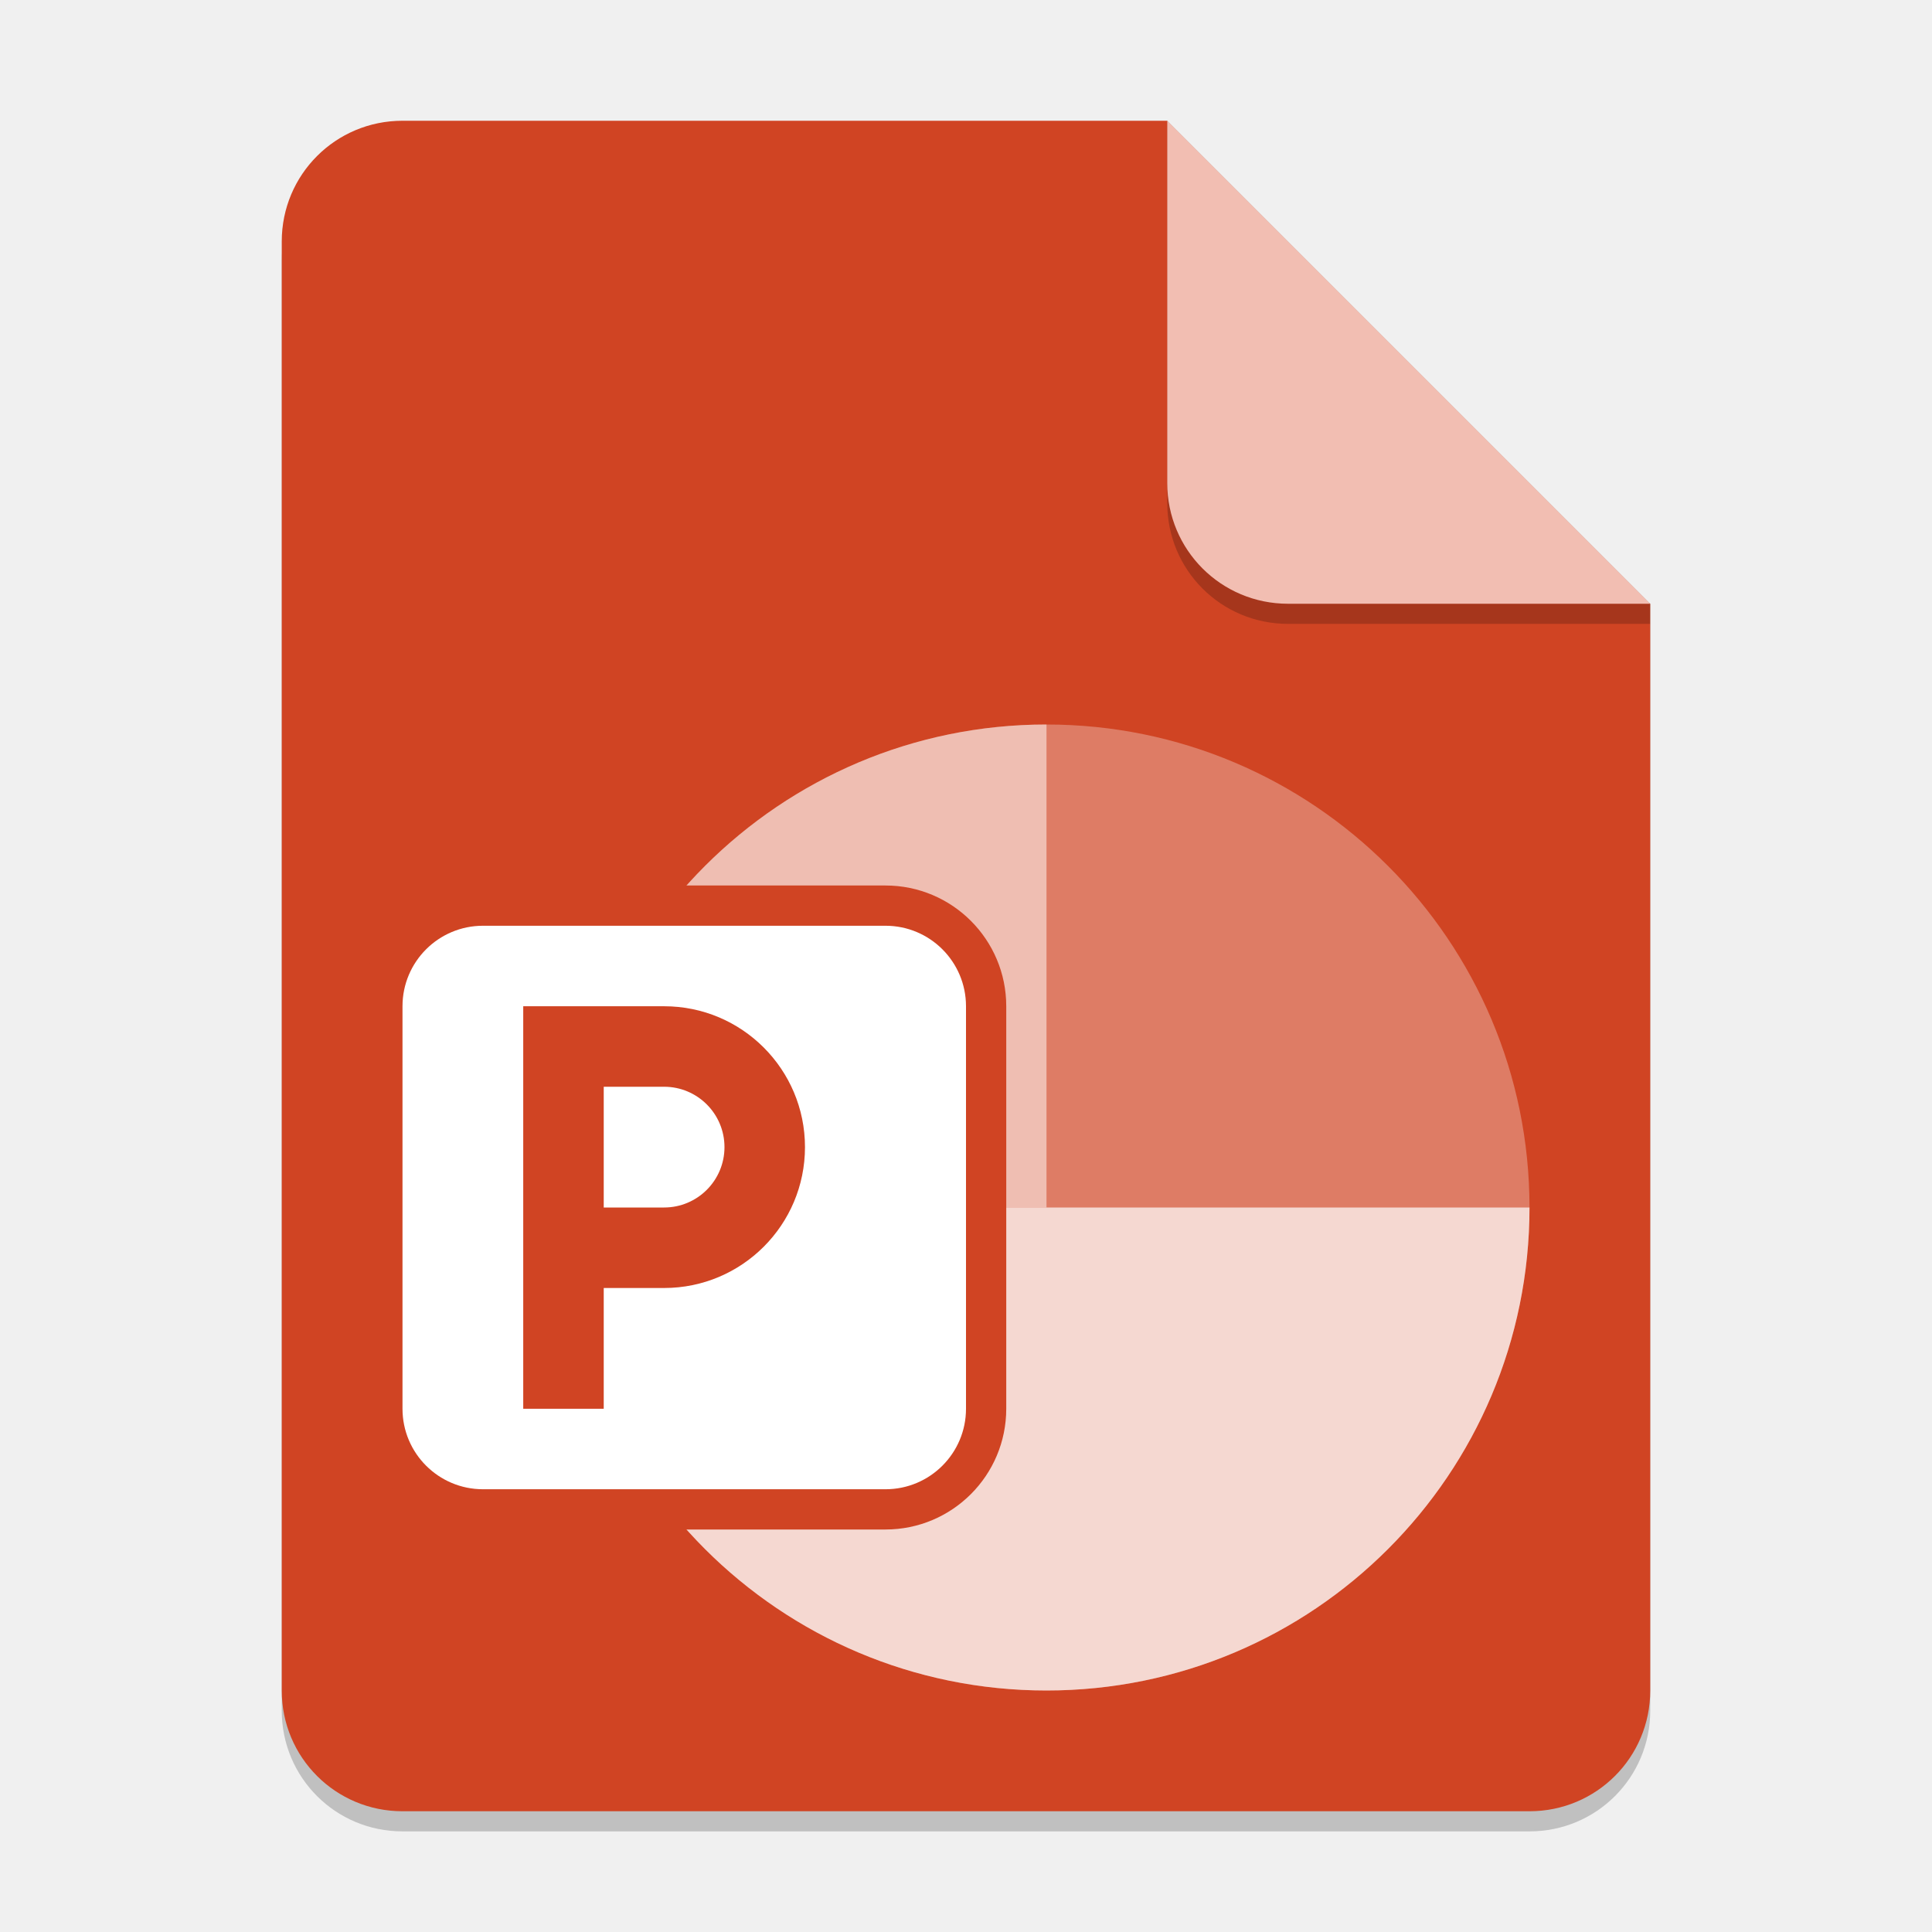
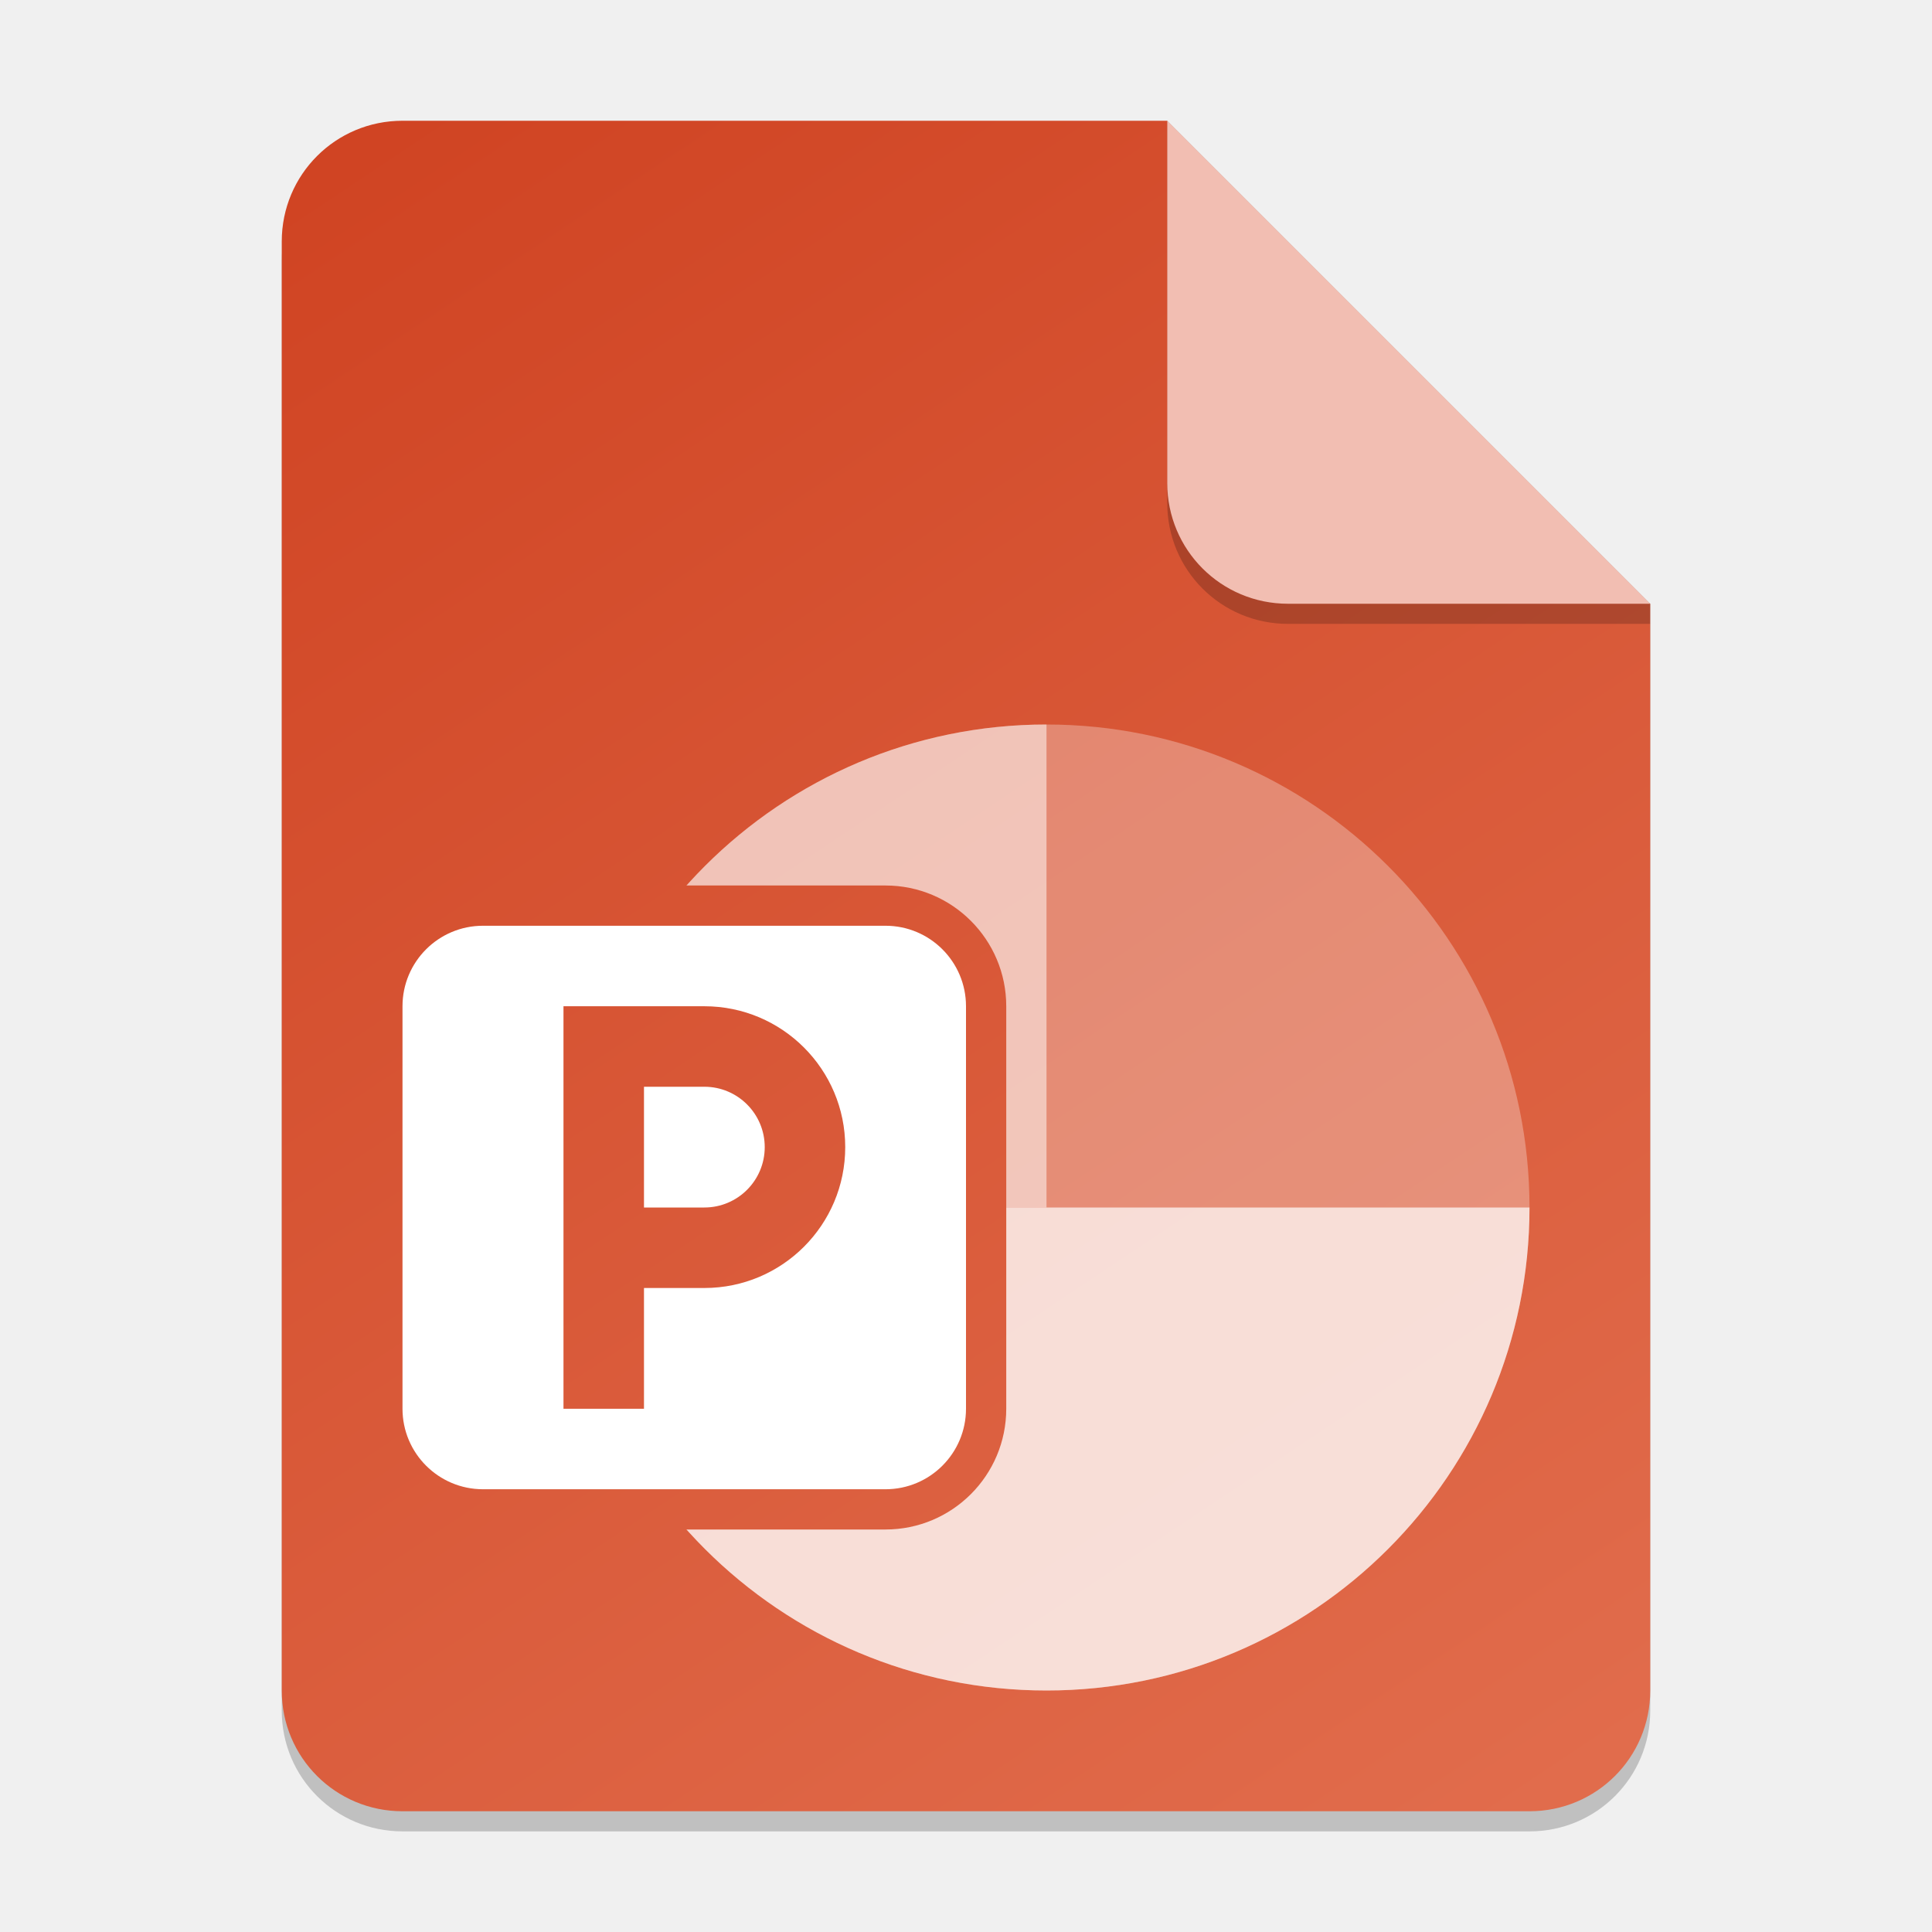
- <svg xmlns="http://www.w3.org/2000/svg" width="96" height="96" viewBox="0 0 96 96" version="1.1" id="svg5">
-   <defs id="defs2" />
+ <svg xmlns="http://www.w3.org/2000/svg" xmlns:xlink="http://www.w3.org/1999/xlink" width="96" height="96" viewBox="0 0 96 96" version="1.1" id="svg5">
+   <defs id="defs2">
+     <linearGradient id="linearGradient1865">
+       <stop style="stop-color:#d04423;stop-opacity:1;" offset="0" id="stop1861" />
+       <stop style="stop-color:#e16c4c;stop-opacity:1;" offset="1" id="stop1863" />
+     </linearGradient>
+     <linearGradient xlink:href="#linearGradient1865" id="linearGradient1085" x1="20" y1="6" x2="76" y2="90" gradientUnits="userSpaceOnUse" />
+     <linearGradient xlink:href="#linearGradient1865" id="linearGradient1101" x1="18" y1="6" x2="74" y2="90" gradientUnits="userSpaceOnUse" gradientTransform="translate(2)" />
+     <linearGradient xlink:href="#linearGradient1865" id="linearGradient1107" gradientUnits="userSpaceOnUse" x1="20" y1="6" x2="76" y2="90" />
+   </defs>
  <path id="rect234" style="opacity:0.2;stroke-width:1.5;stroke-linecap:round;stroke-linejoin:round" d="m 20,7 h 38 l 24,24 v 54 c 0,3.324 -2.676,6 -6,6 H 20 c -3.324,0 -6,-2.676 -6,-6 V 13 c 0,-3.324 2.676,-6 6,-6 z" />
-   <path id="rect448" style="fill:#d04423;fill-opacity:1;stroke-width:1.5;stroke-linecap:round;stroke-linejoin:round" d="m 20,6 h 38 l 9,15 15,9 v 54 c 0,3.324 -2.676,6 -6,6 H 20 c -3.324,0 -6,-2.676 -6,-6 V 12 c 0,-3.324 2.676,-6 6,-6 z" />
+   <path id="rect448" style="fill:url(#linearGradient1085);fill-opacity:1;stroke-width:1.5;stroke-linecap:round;stroke-linejoin:round" d="m 20,6 h 38 l 9,15 15,9 v 54 c 0,3.324 -2.676,6 -6,6 H 20 c -3.324,0 -6,-2.676 -6,-6 V 12 c 0,-3.324 2.676,-6 6,-6 z" />
  <circle style="opacity:0.3;fill:#ffffff;fill-opacity:1;stroke-width:16;stroke-linejoin:bevel" id="path31463" cx="52" cy="60" r="24" />
  <path id="path31465" style="opacity:0.7;fill:#ffffff;fill-opacity:1;stroke-width:12;stroke-linejoin:bevel" d="M 28,60 A 24,24 0 0 0 52,84 24,24 0 0 0 76,60 H 52 Z" />
  <path id="path31759" style="opacity:0.5;fill:#ffffff;fill-opacity:1;stroke-width:12;stroke-linejoin:bevel" d="M 52,36 A 24,24 0 0 0 28,60 h 24 z" />
-   <rect style="fill:#d04423;fill-opacity:1;stroke-width:2" id="rect3242" width="32" height="32" x="18" y="44" ry="6" />
+   <rect style="fill:url(#linearGradient1107);fill-opacity:1;stroke-width:2" id="rect3242" width="32" height="32" x="18" y="44" ry="6" />
  <rect style="fill:#ffffff;fill-opacity:1;stroke-width:2" id="rect2687" width="28" height="28" x="20" y="46" ry="4" />
-   <path id="path5021" style="fill:#d04423;fill-opacity:1;stroke-width:2.333" d="m 25.999,50 v 20 h 4 v -6 h 3 c 3.866,0 7,-3.134 7,-7 0,-3.866 -3.134,-7 -7,-7 h -3 z m 4,4 h 3 c 1.657,0 3,1.343 3,3 0,1.657 -1.343,3 -3,3 h -3 z" />
+   <path id="path5021" style="fill:url(#linearGradient1101);fill-opacity:1;stroke-width:2.333" d="m 27.999,50 v 20 h 4 v -6 h 3 c 3.866,0 7,-3.134 7,-7 0,-3.866 -3.134,-7 -7,-7 h -3 z m 4,4 h 3 c 1.657,0 3,1.343 3,3 0,1.657 -1.343,3 -3,3 h -3 z" />
  <path d="M 82,31 H 64 c -3.324,0 -6,-2.676 -6,-6 V 6 l 24,24 z" style="opacity:0.2;fill:#000000;stroke-width:1.5;stroke-linecap:round;stroke-linejoin:round" id="path611" />
  <path id="rect600" style="fill:#f2beb2;fill-opacity:1;stroke-width:1.5;stroke-linecap:round;stroke-linejoin:round" d="M 82,30 H 64 c -3.324,0 -6,-2.676 -6,-6 V 6 l 12,12 z" />
</svg>
